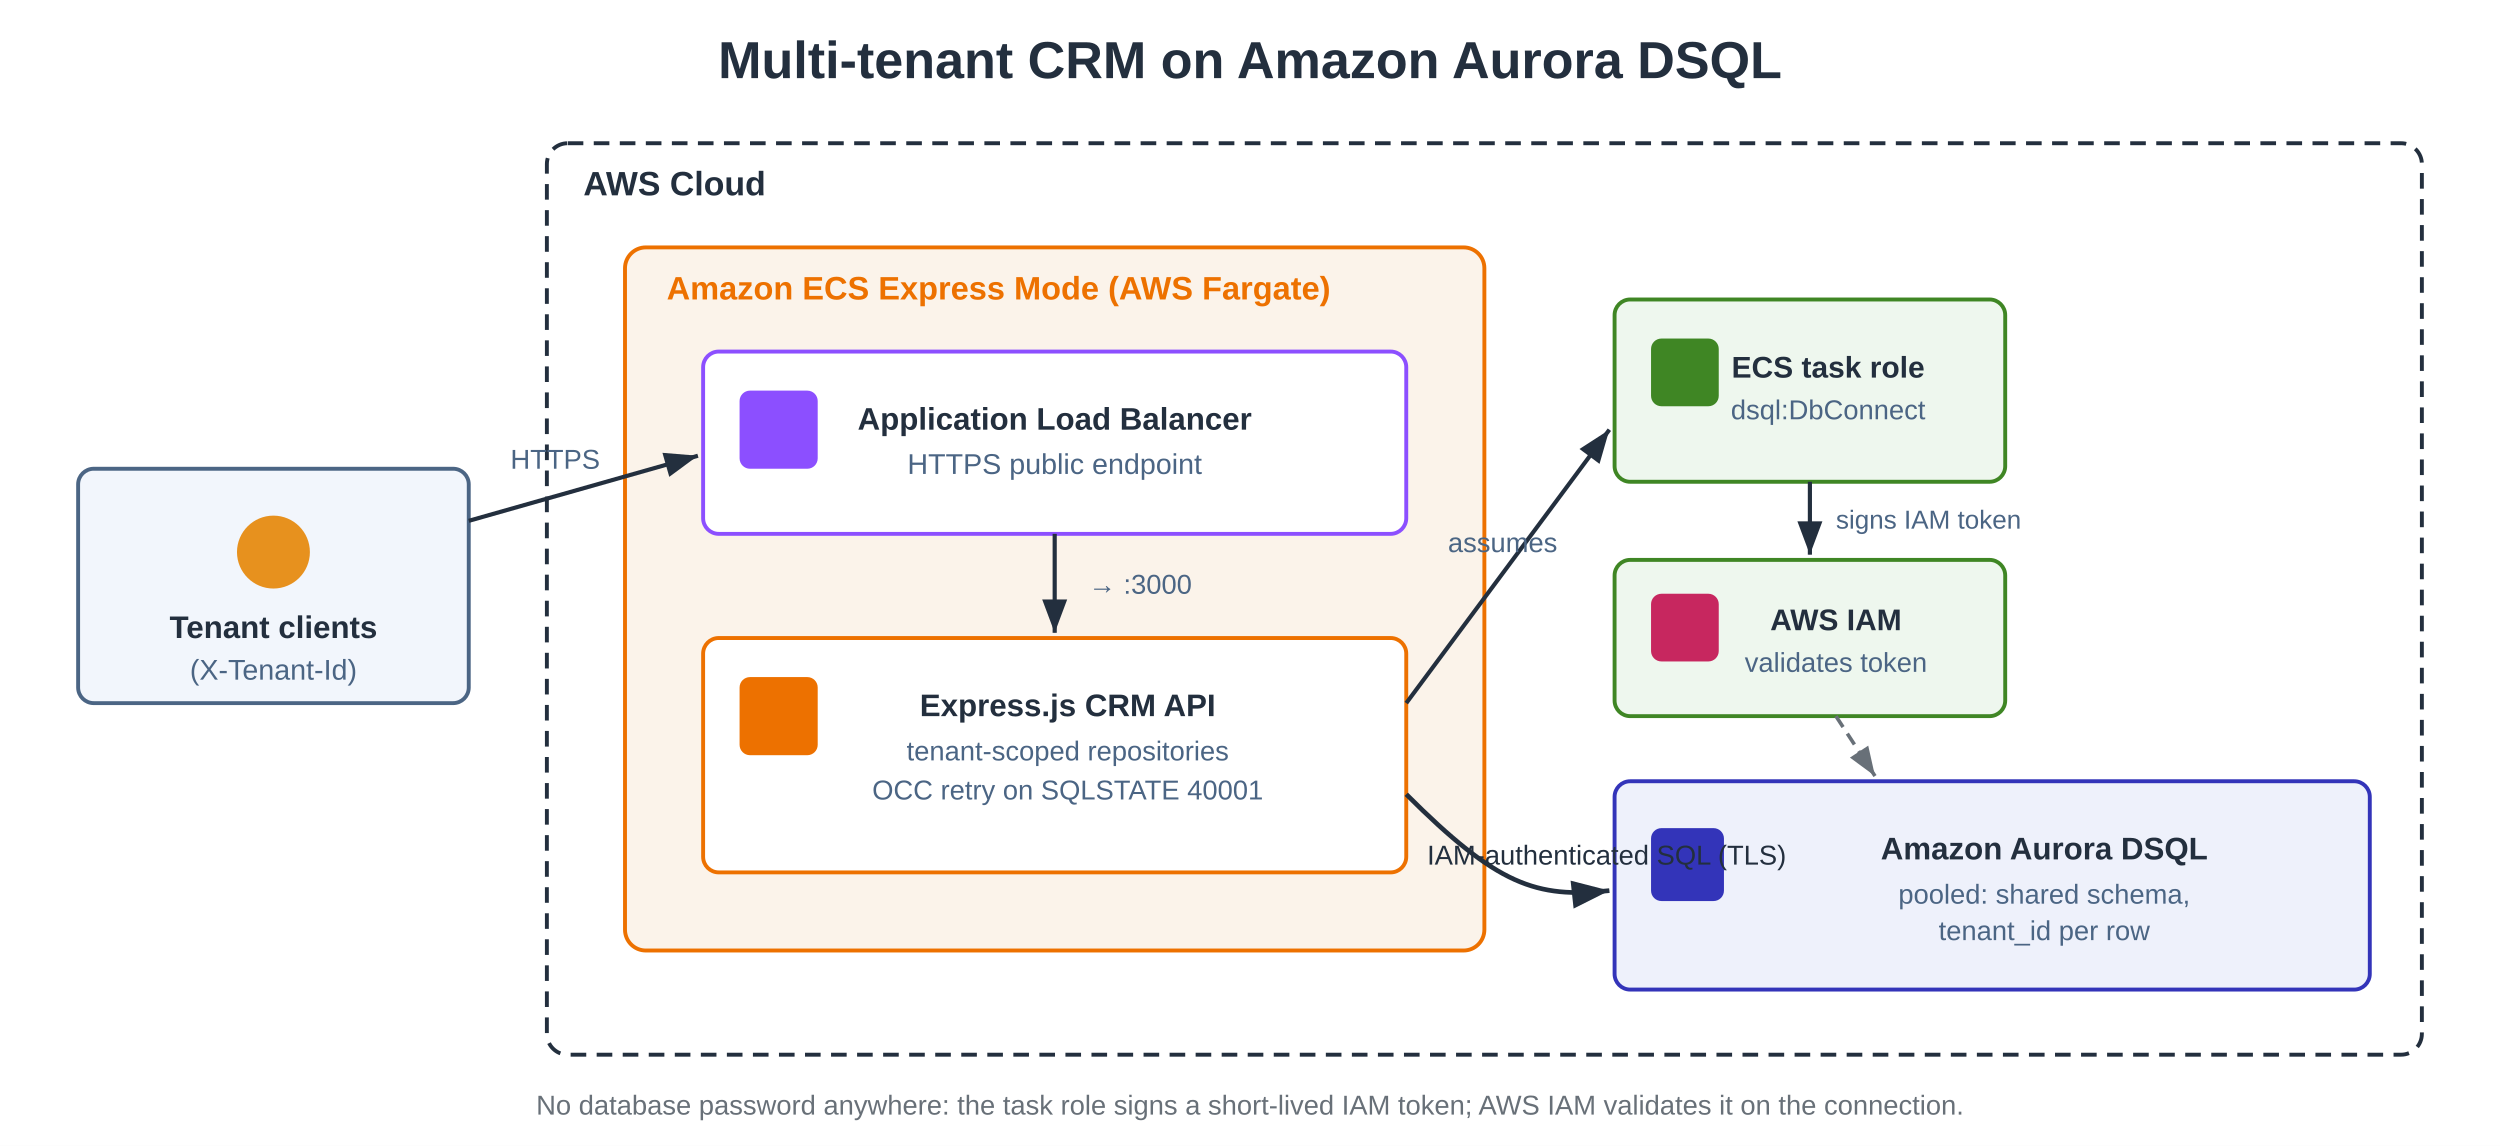
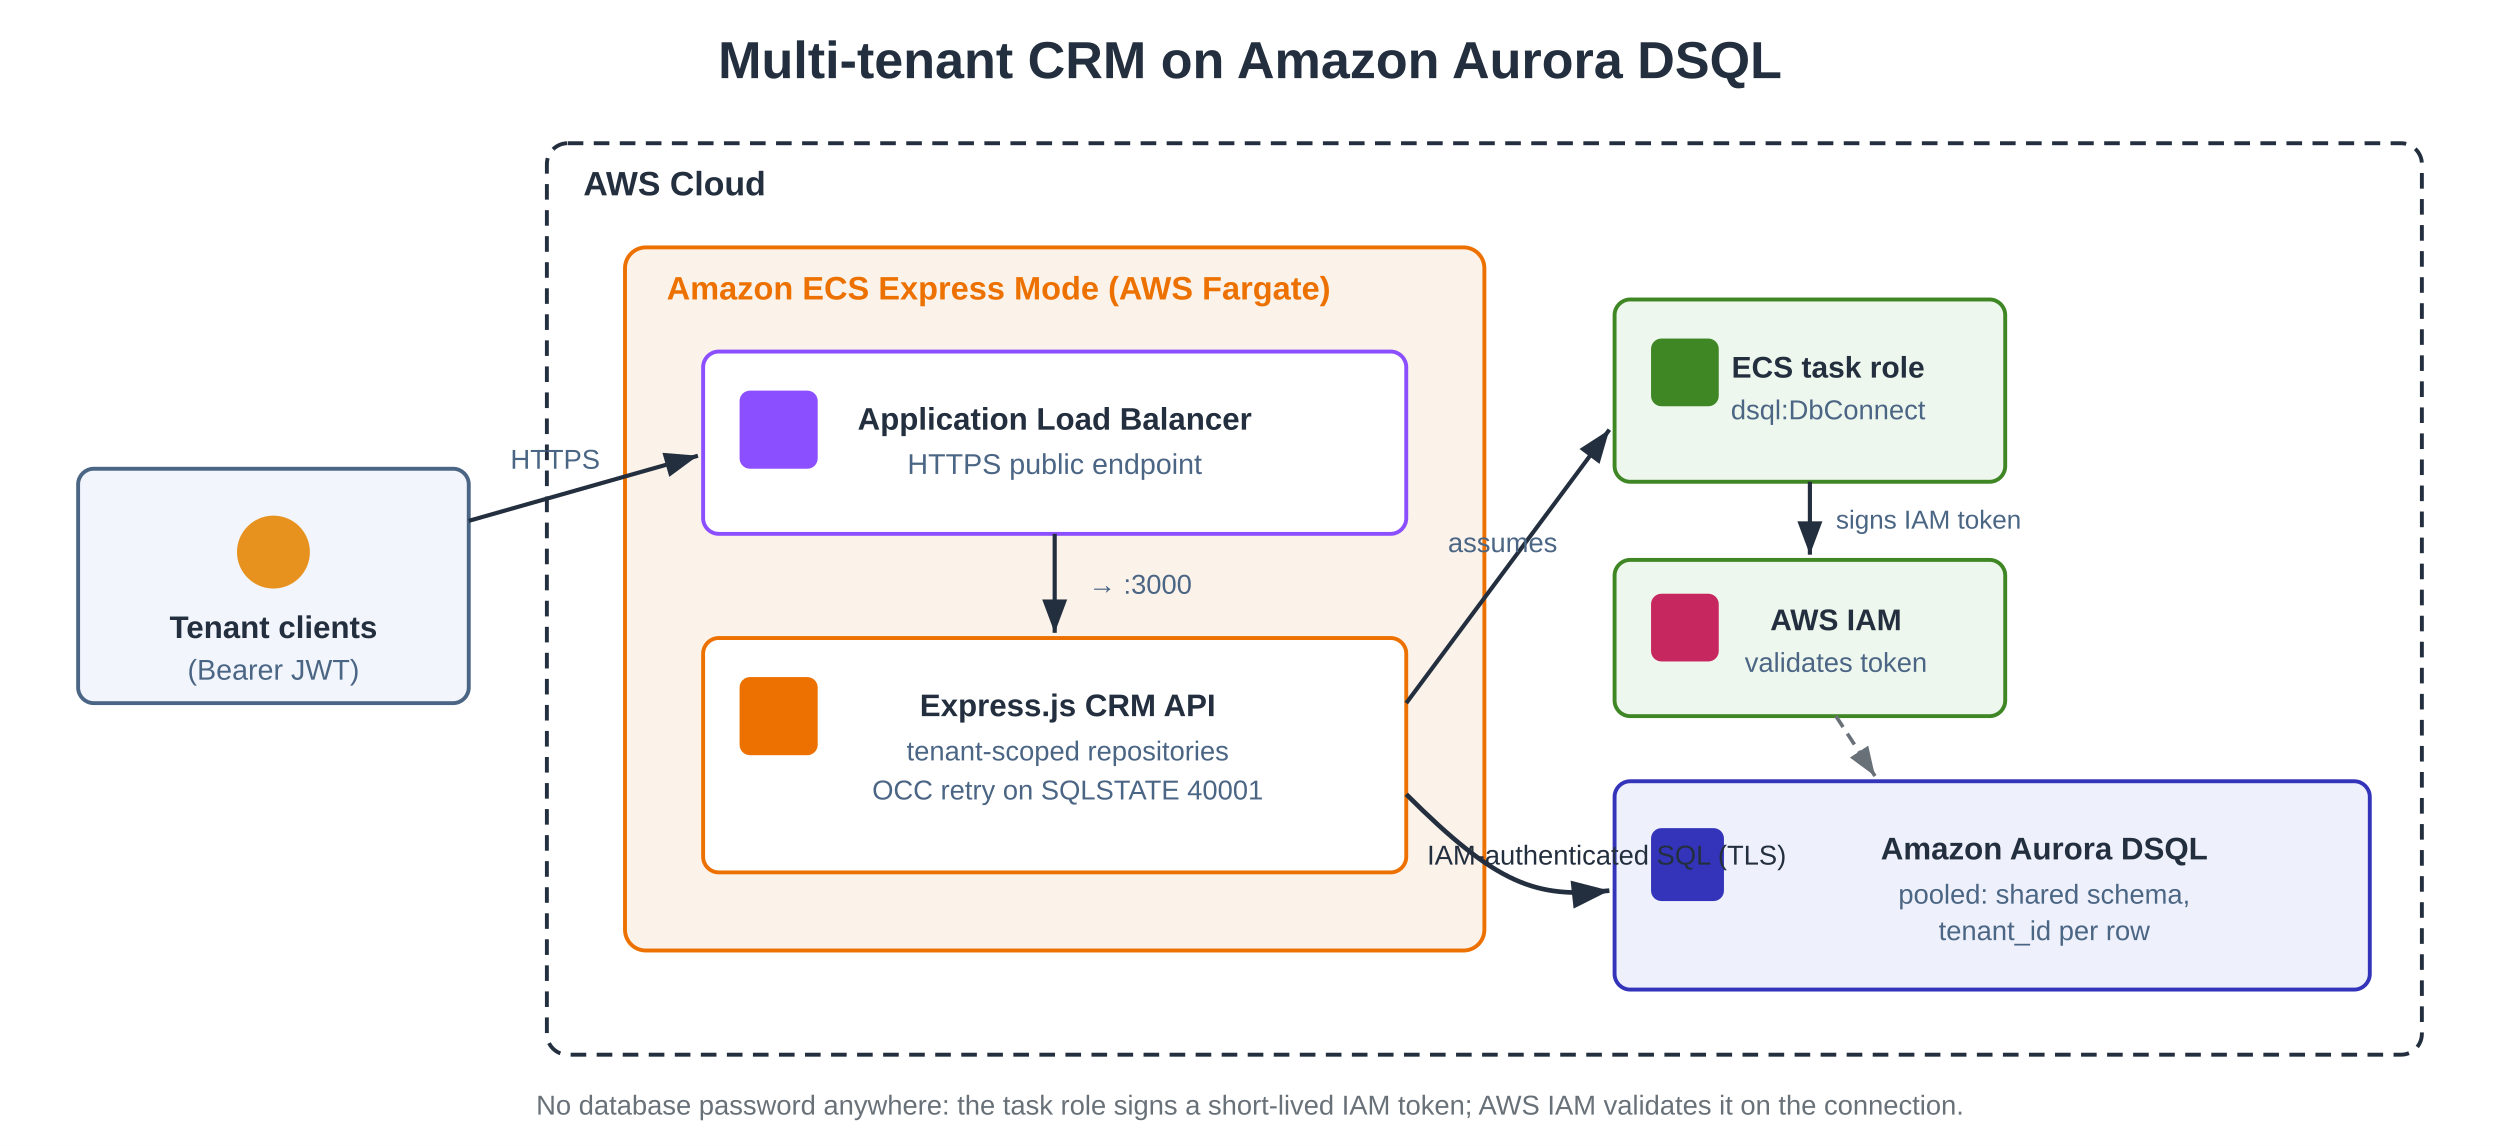
<svg xmlns="http://www.w3.org/2000/svg" width="960" height="440" viewBox="0 0 960 440" font-family="Arial, Helvetica, sans-serif">
  <defs>
    <marker id="arrow" markerWidth="10" markerHeight="10" refX="8" refY="3" orient="auto" markerUnits="strokeWidth">
      <path d="M0,0 L8,3 L0,6 Z" fill="#232f3e" />
    </marker>
    <marker id="arrowDash" markerWidth="10" markerHeight="10" refX="8" refY="3" orient="auto" markerUnits="strokeWidth">
      <path d="M0,0 L8,3 L0,6 Z" fill="#687078" />
    </marker>
  </defs>
  <rect x="0" y="0" width="960" height="440" fill="#ffffff" />
  <text x="480" y="30" text-anchor="middle" font-size="20" font-weight="bold" fill="#232f3e">Multi-tenant CRM on Amazon Aurora DSQL</text>
  <rect x="210" y="55" width="720" height="350" rx="8" fill="none" stroke="#232f3e" stroke-width="1.5" stroke-dasharray="6 4" />
  <text x="224" y="75" font-size="13" font-weight="bold" fill="#232f3e">AWS Cloud</text>
  <g>
    <rect x="30" y="180" width="150" height="90" rx="6" fill="#f2f6fc" stroke="#4b6584" stroke-width="1.5" />
    <circle cx="105" cy="212" r="14" fill="#e7911e" />
    <text x="105" y="245" text-anchor="middle" font-size="12" font-weight="bold" fill="#232f3e">Tenant clients</text>
-     <text x="105" y="261" text-anchor="middle" font-size="11" fill="#4b6584">(X-Tenant-Id)</text>
+     <text x="105" y="261" text-anchor="middle" font-size="11" fill="#4b6584">(Bearer JWT)</text>
  </g>
  <rect x="240" y="95" width="330" height="270" rx="8" fill="#fbf3ea" stroke="#ed7100" stroke-width="1.5" />
  <text x="256" y="115" font-size="12.5" font-weight="bold" fill="#ed7100">Amazon ECS Express Mode (AWS Fargate)</text>
  <rect x="270" y="135" width="270" height="70" rx="6" fill="#ffffff" stroke="#8c4fff" stroke-width="1.5" />
  <rect x="284" y="150" width="30" height="30" rx="4" fill="#8c4fff" />
  <text x="405" y="165" text-anchor="middle" font-size="12" font-weight="bold" fill="#232f3e">Application Load Balancer</text>
  <text x="405" y="182" text-anchor="middle" font-size="11" fill="#4b6584">HTTPS public endpoint</text>
  <rect x="270" y="245" width="270" height="90" rx="6" fill="#ffffff" stroke="#ed7100" stroke-width="1.5" />
  <rect x="284" y="260" width="30" height="30" rx="4" fill="#ed7100" />
  <text x="410" y="275" text-anchor="middle" font-size="12" font-weight="bold" fill="#232f3e">Express.js CRM API</text>
  <text x="410" y="292" text-anchor="middle" font-size="10.5" fill="#4b6584">tenant-scoped repositories</text>
  <text x="410" y="307" text-anchor="middle" font-size="10.5" fill="#4b6584">OCC retry on SQLSTATE 40001</text>
  <line x1="405" y1="205" x2="405" y2="243" stroke="#232f3e" stroke-width="1.6" marker-end="url(#arrow)" />
  <text x="418" y="228" font-size="10.5" fill="#4b6584">→ :3000</text>
  <rect x="620" y="115" width="150" height="70" rx="6" fill="#eef7ee" stroke="#3f8624" stroke-width="1.5" />
  <rect x="634" y="130" width="26" height="26" rx="4" fill="#3f8624" />
  <text x="702" y="145" text-anchor="middle" font-size="11.5" font-weight="bold" fill="#232f3e">ECS task role</text>
  <text x="702" y="161" text-anchor="middle" font-size="10.5" fill="#4b6584">dsql:DbConnect</text>
  <rect x="620" y="215" width="150" height="60" rx="6" fill="#eef7ee" stroke="#3f8624" stroke-width="1.5" />
  <rect x="634" y="228" width="26" height="26" rx="4" fill="#c7275f" />
  <text x="705" y="242" text-anchor="middle" font-size="11.5" font-weight="bold" fill="#232f3e">AWS IAM</text>
  <text x="705" y="258" text-anchor="middle" font-size="10.5" fill="#4b6584">validates token</text>
  <rect x="620" y="300" width="290" height="80" rx="6" fill="#eef1fb" stroke="#3334b9" stroke-width="1.5" />
  <rect x="634" y="318" width="28" height="28" rx="4" fill="#3334b9" />
  <text x="785" y="330" text-anchor="middle" font-size="12" font-weight="bold" fill="#232f3e">Amazon Aurora DSQL</text>
  <text x="785" y="347" text-anchor="middle" font-size="10.5" fill="#4b6584">pooled: shared schema,</text>
  <text x="785" y="361" text-anchor="middle" font-size="10.5" fill="#4b6584">tenant_id per row</text>
  <line x1="180" y1="200" x2="268" y2="175" stroke="#232f3e" stroke-width="1.6" marker-end="url(#arrow)" />
  <text x="196" y="180" font-size="10.5" fill="#4b6584">HTTPS</text>
  <line x1="540" y1="270" x2="618" y2="165" stroke="#232f3e" stroke-width="1.6" marker-end="url(#arrow)" />
  <text x="556" y="212" font-size="10.5" fill="#4b6584">assumes</text>
  <line x1="695" y1="185" x2="695" y2="213" stroke="#232f3e" stroke-width="1.6" marker-end="url(#arrow)" />
  <text x="705" y="203" font-size="10" fill="#4b6584">signs IAM token</text>
  <line x1="705" y1="275" x2="720" y2="298" stroke="#687078" stroke-width="1.4" stroke-dasharray="5 3" marker-end="url(#arrowDash)" />
  <path d="M 540 305 C 575 340, 590 345, 618 342" fill="none" stroke="#232f3e" stroke-width="1.8" marker-end="url(#arrow)" />
  <text x="548" y="332" font-size="10.5" fill="#232f3e">IAM-authenticated SQL (TLS)</text>
  <text x="480" y="428" text-anchor="middle" font-size="10.5" fill="#687078">No database password anywhere: the task role signs a short-lived IAM token; AWS IAM validates it on the connection.</text>
</svg>
